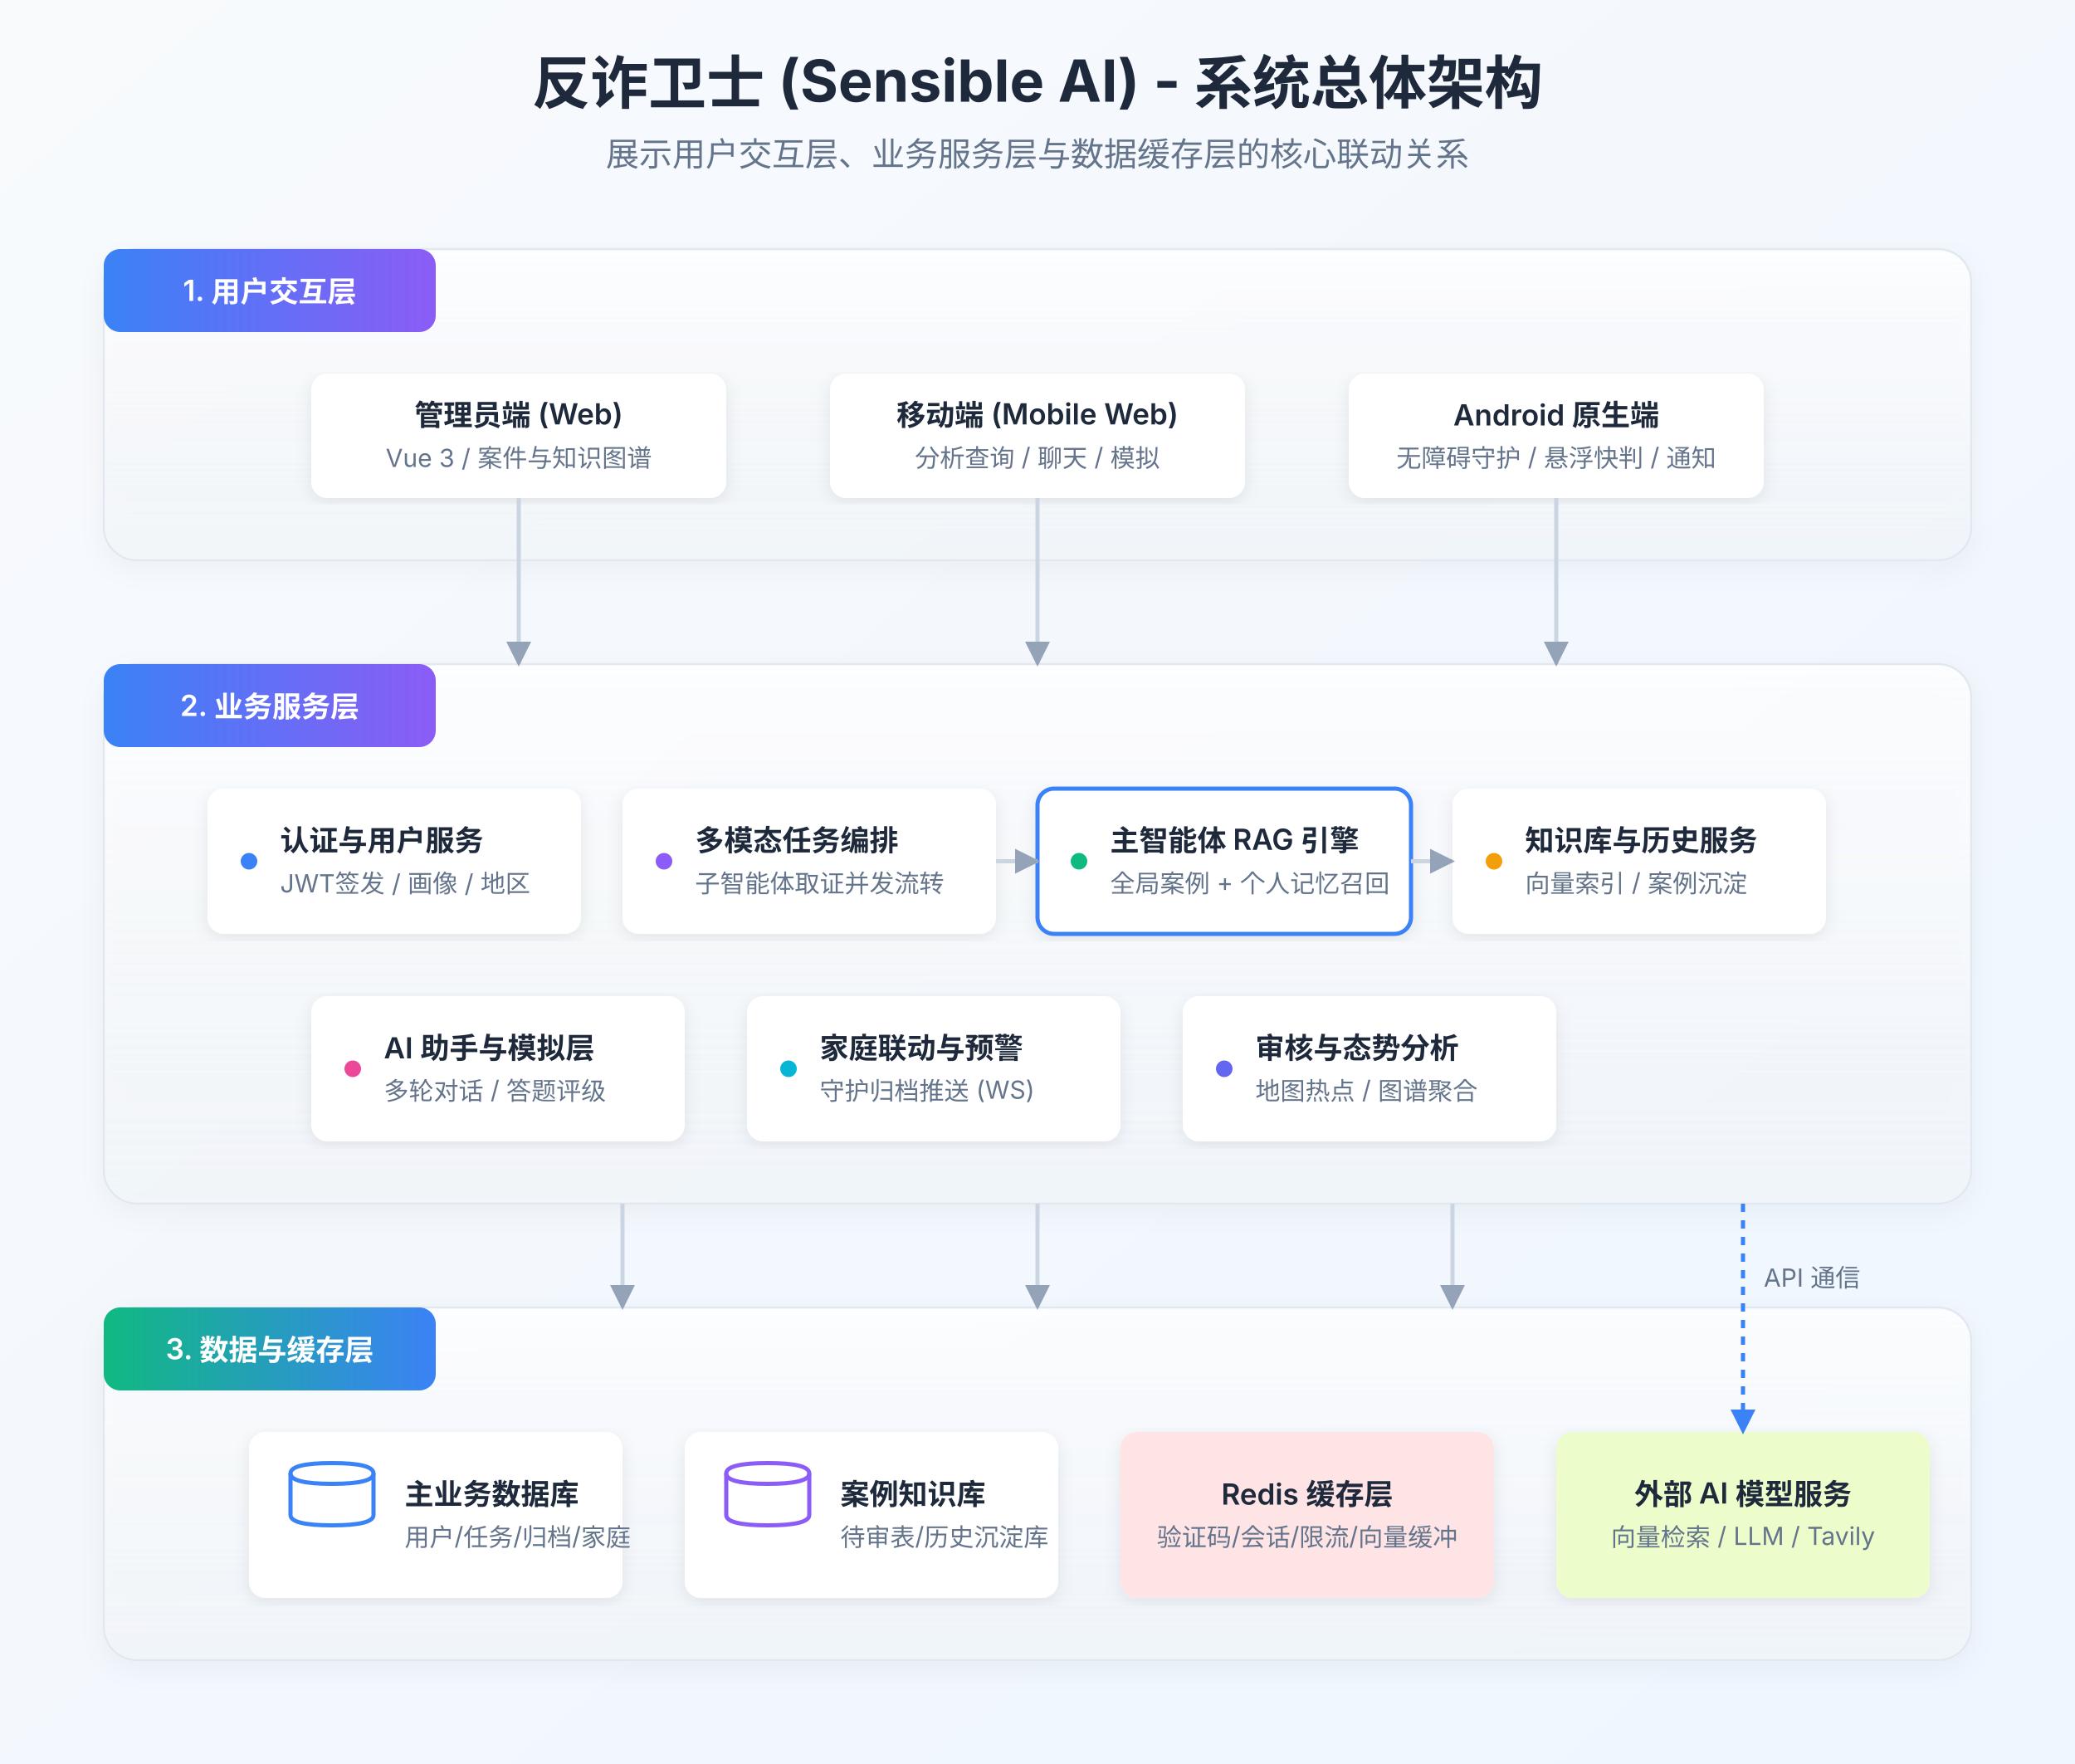
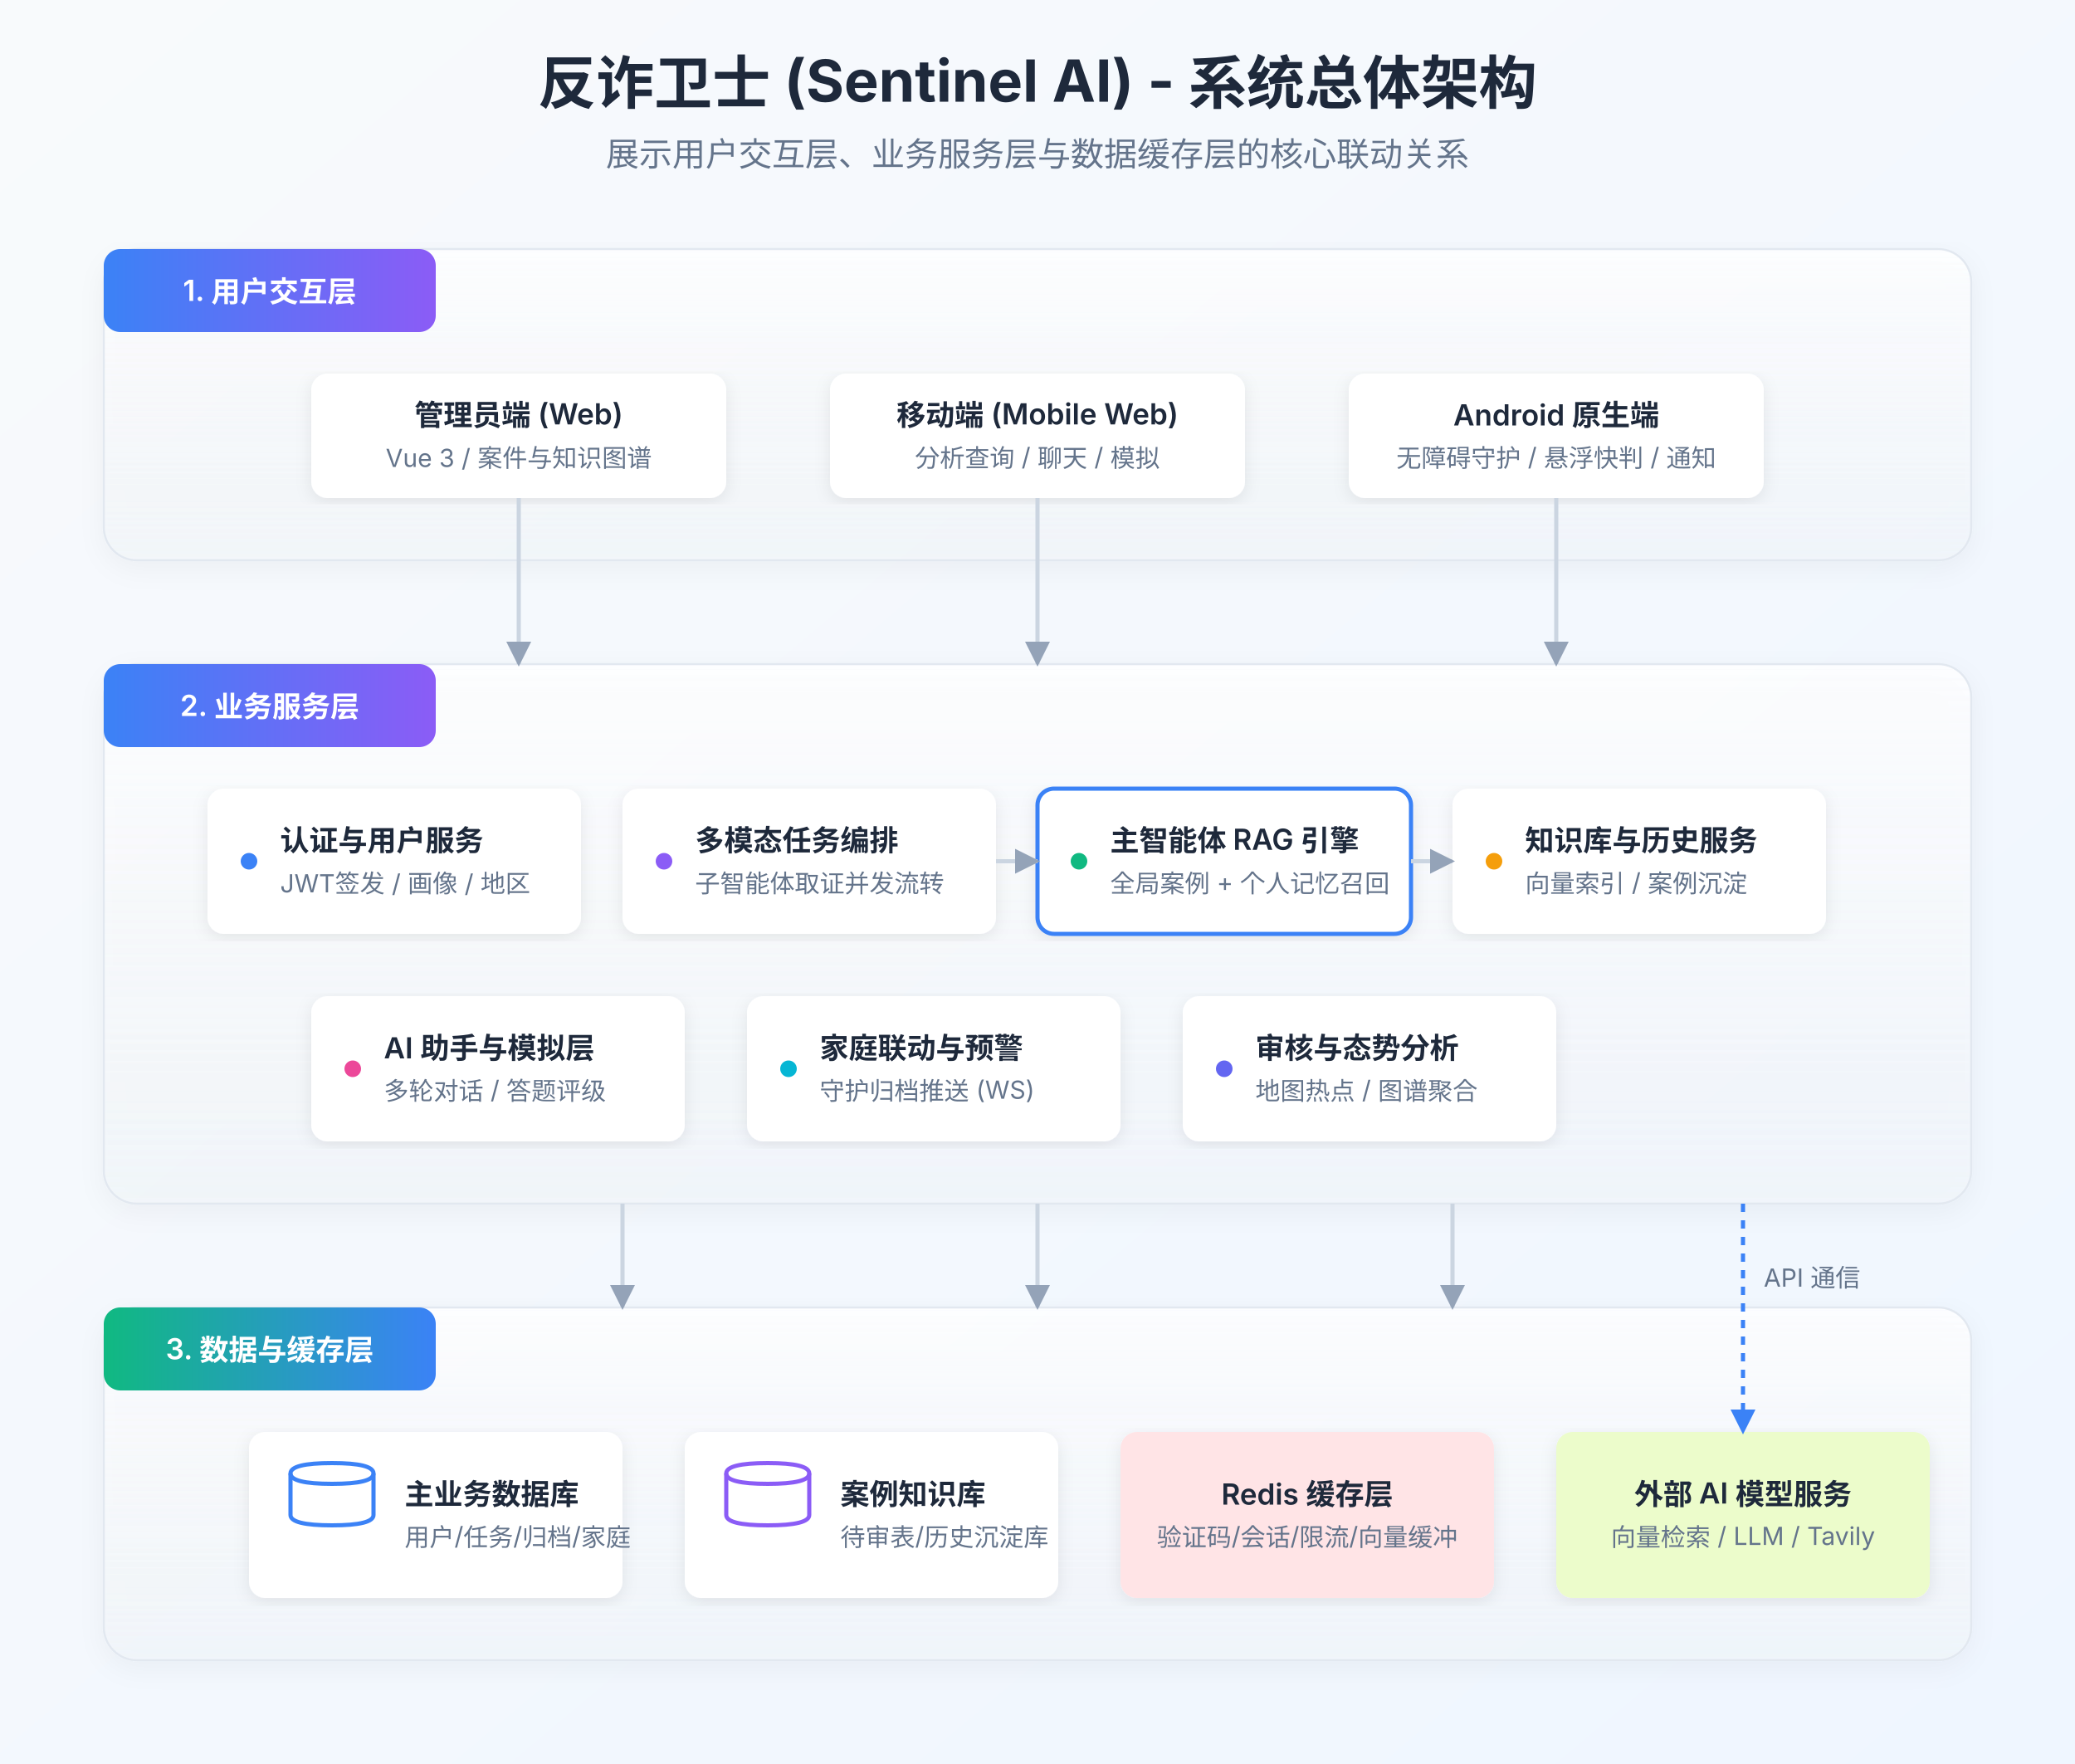
<svg xmlns="http://www.w3.org/2000/svg" viewBox="0 0 1000 850">
  <defs>
    <linearGradient id="bgGrad" x1="0%" y1="0%" x2="100%" y2="100%">
      <stop offset="0%" stop-color="#F8FAFC" />
      <stop offset="100%" stop-color="#EFF6FF" />
    </linearGradient>
    <filter id="shadow" x="-5%" y="-5%" width="120%" height="120%">
      <feDropShadow dx="0" dy="4" stdDeviation="6" flood-color="#0F172A" flood-opacity="0.06" />
    </filter>
    <filter id="cardShadow" x="-5%" y="-5%" width="110%" height="110%">
      <feDropShadow dx="0" dy="2" stdDeviation="4" flood-color="#0F172A" flood-opacity="0.08" />
    </filter>
    <linearGradient id="headerGrad" x1="0%" y1="0%" x2="100%" y2="0%">
      <stop offset="0%" stop-color="#3B82F6" />
      <stop offset="100%" stop-color="#8B5CF6" />
    </linearGradient>
    <linearGradient id="headerGrad2" x1="0%" y1="0%" x2="100%" y2="0%">
      <stop offset="0%" stop-color="#10B981" />
      <stop offset="100%" stop-color="#3B82F6" />
    </linearGradient>
    <linearGradient id="layerBg" x1="0" y1="0" x2="0" y2="1">
      <stop offset="0%" stop-color="#FFFFFF" stop-opacity="0.8" />
      <stop offset="100%" stop-color="#F1F5F9" stop-opacity="0.6" />
    </linearGradient>
    <marker id="arrow" viewBox="0 0 10 10" refX="9" refY="5" markerWidth="6" markerHeight="6" orient="auto">
      <path d="M 0 0 L 10 5 L 0 10 z" fill="#94A3B8" />
    </marker>
    <marker id="arrow-blue" viewBox="0 0 10 10" refX="9" refY="5" markerWidth="6" markerHeight="6" orient="auto">
      <path d="M 0 0 L 10 5 L 0 10 z" fill="#3B82F6" />
    </marker>
  </defs>
  <style>
    .title { font-family: system-ui, -apple-system, sans-serif; font-size: 28px; font-weight: 700; fill: #1E293B; }
    .subtitle { font-family: system-ui, -apple-system, sans-serif; font-size: 16px; font-weight: 500; fill: #64748B; }
    .layer-title { font-family: system-ui, -apple-system, sans-serif; font-size: 20px; font-weight: 600; fill: #334155; }
    .card-text { font-family: system-ui, -apple-system, sans-serif; font-size: 14px; font-weight: 600; fill: #1E293B; }
    .card-subtext { font-family: system-ui, -apple-system, sans-serif; font-size: 12px; font-weight: 400; fill: #64748B; }
    .header-text { font-family: system-ui, -apple-system, sans-serif; font-size: 14px; font-weight: 600; fill: #FFFFFF; }
    .line { stroke: #CBD5E1; stroke-width: 2; fill: none; }
    .line-active { stroke: #3B82F6; stroke-width: 2; fill: none; stroke-dasharray: 4; }
  </style>
  <rect width="1000" height="850" fill="url(#bgGrad)" />
-   <text x="500" y="50" text-anchor="middle" class="title">反诈卫士 (Sensible AI) - 系统总体架构</text>
+   <text x="500" y="50" text-anchor="middle" class="title">反诈卫士 (Sentinel AI) - 系统总体架构</text>
  <text x="500" y="80" text-anchor="middle" class="subtitle">展示用户交互层、业务服务层与数据缓存层的核心联动关系</text>
  <rect x="50" y="120" width="900" height="150" rx="16" fill="url(#layerBg)" filter="url(#shadow)" stroke="#E2E8F0" stroke-width="1" />
  <rect x="50" y="120" width="160" height="40" rx="8" fill="url(#headerGrad)" />
  <text x="130" y="145" text-anchor="middle" class="header-text">1. 用户交互层</text>
  <rect x="150" y="180" width="200" height="60" rx="8" fill="#FFFFFF" filter="url(#cardShadow)" />
  <text x="250" y="205" text-anchor="middle" class="card-text">管理员端 (Web)</text>
  <text x="250" y="225" text-anchor="middle" class="card-subtext">Vue 3 / 案件与知识图谱</text>
  <rect x="400" y="180" width="200" height="60" rx="8" fill="#FFFFFF" filter="url(#cardShadow)" />
  <text x="500" y="205" text-anchor="middle" class="card-text">移动端 (Mobile Web)</text>
  <text x="500" y="225" text-anchor="middle" class="card-subtext">分析查询 / 聊天 / 模拟</text>
  <rect x="650" y="180" width="200" height="60" rx="8" fill="#FFFFFF" filter="url(#cardShadow)" />
  <text x="750" y="205" text-anchor="middle" class="card-text">Android 原生端</text>
  <text x="750" y="225" text-anchor="middle" class="card-subtext">无障碍守护 / 悬浮快判 / 通知</text>
  <rect x="50" y="320" width="900" height="260" rx="16" fill="url(#layerBg)" filter="url(#shadow)" stroke="#E2E8F0" stroke-width="1" />
  <rect x="50" y="320" width="160" height="40" rx="8" fill="url(#headerGrad)" />
  <text x="130" y="345" text-anchor="middle" class="header-text">2. 业务服务层</text>
  <path d="M 250 240 L 250 320" class="line" marker-end="url(#arrow)" />
  <path d="M 500 240 L 500 320" class="line" marker-end="url(#arrow)" />
  <path d="M 750 240 L 750 320" class="line" marker-end="url(#arrow)" />
  <rect x="100" y="380" width="180" height="70" rx="8" fill="#FFFFFF" filter="url(#cardShadow)" />
  <circle cx="120" cy="415" r="4" fill="#3B82F6" />
  <text x="135" y="410" class="card-text">认证与用户服务</text>
  <text x="135" y="430" class="card-subtext">JWT签发 / 画像 / 地区</text>
  <rect x="300" y="380" width="180" height="70" rx="8" fill="#FFFFFF" filter="url(#cardShadow)" />
  <circle cx="320" cy="415" r="4" fill="#8B5CF6" />
  <text x="335" y="410" class="card-text">多模态任务编排</text>
  <text x="335" y="430" class="card-subtext">子智能体取证并发流转</text>
  <rect x="500" y="380" width="180" height="70" rx="8" fill="#FFFFFF" filter="url(#cardShadow)" stroke="#3B82F6" stroke-width="2" />
  <circle cx="520" cy="415" r="4" fill="#10B981" />
  <text x="535" y="410" class="card-text">主智能体 RAG 引擎</text>
  <text x="535" y="430" class="card-subtext">全局案例 + 个人记忆召回</text>
  <rect x="700" y="380" width="180" height="70" rx="8" fill="#FFFFFF" filter="url(#cardShadow)" />
  <circle cx="720" cy="415" r="4" fill="#F59E0B" />
  <text x="735" y="410" class="card-text">知识库与历史服务</text>
  <text x="735" y="430" class="card-subtext">向量索引 / 案例沉淀</text>
  <rect x="150" y="480" width="180" height="70" rx="8" fill="#FFFFFF" filter="url(#cardShadow)" />
  <circle cx="170" cy="515" r="4" fill="#EC4899" />
  <text x="185" y="510" class="card-text">AI 助手与模拟层</text>
  <text x="185" y="530" class="card-subtext">多轮对话 / 答题评级</text>
  <rect x="360" y="480" width="180" height="70" rx="8" fill="#FFFFFF" filter="url(#cardShadow)" />
  <circle cx="380" cy="515" r="4" fill="#06B6D4" />
  <text x="395" y="510" class="card-text">家庭联动与预警</text>
  <text x="395" y="530" class="card-subtext">守护归档推送 (WS)</text>
  <rect x="570" y="480" width="180" height="70" rx="8" fill="#FFFFFF" filter="url(#cardShadow)" />
  <circle cx="590" cy="515" r="4" fill="#6366F1" />
  <text x="605" y="510" class="card-text">审核与态势分析</text>
  <text x="605" y="530" class="card-subtext">地图热点 / 图谱聚合</text>
  <path d="M 480 415 L 500 415" class="line" marker-end="url(#arrow)" />
  <path d="M 680 415 L 700 415" class="line" marker-end="url(#arrow)" />
  <rect x="50" y="630" width="900" height="170" rx="16" fill="url(#layerBg)" filter="url(#shadow)" stroke="#E2E8F0" stroke-width="1" />
  <rect x="50" y="630" width="160" height="40" rx="8" fill="url(#headerGrad2)" />
  <text x="130" y="655" text-anchor="middle" class="header-text">3. 数据与缓存层</text>
  <path d="M 300 580 L 300 630" class="line" marker-end="url(#arrow)" />
  <path d="M 500 580 L 500 630" class="line" marker-end="url(#arrow)" />
  <path d="M 700 580 L 700 630" class="line" marker-end="url(#arrow)" />
  <rect x="120" y="690" width="180" height="80" rx="8" fill="#FFFFFF" filter="url(#cardShadow)" />
  <path d="M 140 710 Q 140 705 160 705 T 180 710 Q 180 715 160 715 T 140 710 Z" fill="none" stroke="#3B82F6" stroke-width="2" />
  <path d="M 140 710 L 140 730 M 180 710 L 180 730" stroke="#3B82F6" stroke-width="2" />
  <path d="M 140 730 Q 140 735 160 735 T 180 730" fill="none" stroke="#3B82F6" stroke-width="2" />
  <text x="195" y="725" class="card-text">主业务数据库</text>
  <text x="195" y="745" class="card-subtext">用户/任务/归档/家庭</text>
  <rect x="330" y="690" width="180" height="80" rx="8" fill="#FFFFFF" filter="url(#cardShadow)" />
  <path d="M 350 710 Q 350 705 370 705 T 390 710 Q 390 715 370 715 T 350 710 Z" fill="none" stroke="#8B5CF6" stroke-width="2" />
  <path d="M 350 710 L 350 730 M 390 710 L 390 730" stroke="#8B5CF6" stroke-width="2" />
  <path d="M 350 730 Q 350 735 370 735 T 390 730" fill="none" stroke="#8B5CF6" stroke-width="2" />
  <text x="405" y="725" class="card-text">案例知识库</text>
  <text x="405" y="745" class="card-subtext">待审表/历史沉淀库</text>
  <rect x="540" y="690" width="180" height="80" rx="8" fill="#FFE4E6" filter="url(#cardShadow)" />
  <text x="630" y="725" text-anchor="middle" class="card-text">Redis 缓存层</text>
  <text x="630" y="745" text-anchor="middle" class="card-subtext">验证码/会话/限流/向量缓冲</text>
  <rect x="750" y="690" width="180" height="80" rx="8" fill="#ECFCCB" filter="url(#cardShadow)" />
  <text x="840" y="725" text-anchor="middle" class="card-text">外部 AI 模型服务</text>
  <text x="840" y="745" text-anchor="middle" class="card-subtext">向量检索 / LLM / Tavily</text>
  <path d="M 840 580 L 840 690" class="line-active" marker-end="url(#arrow-blue)" />
  <text x="850" y="620" class="card-subtext" fill="#3B82F6">API 通信</text>
</svg>
